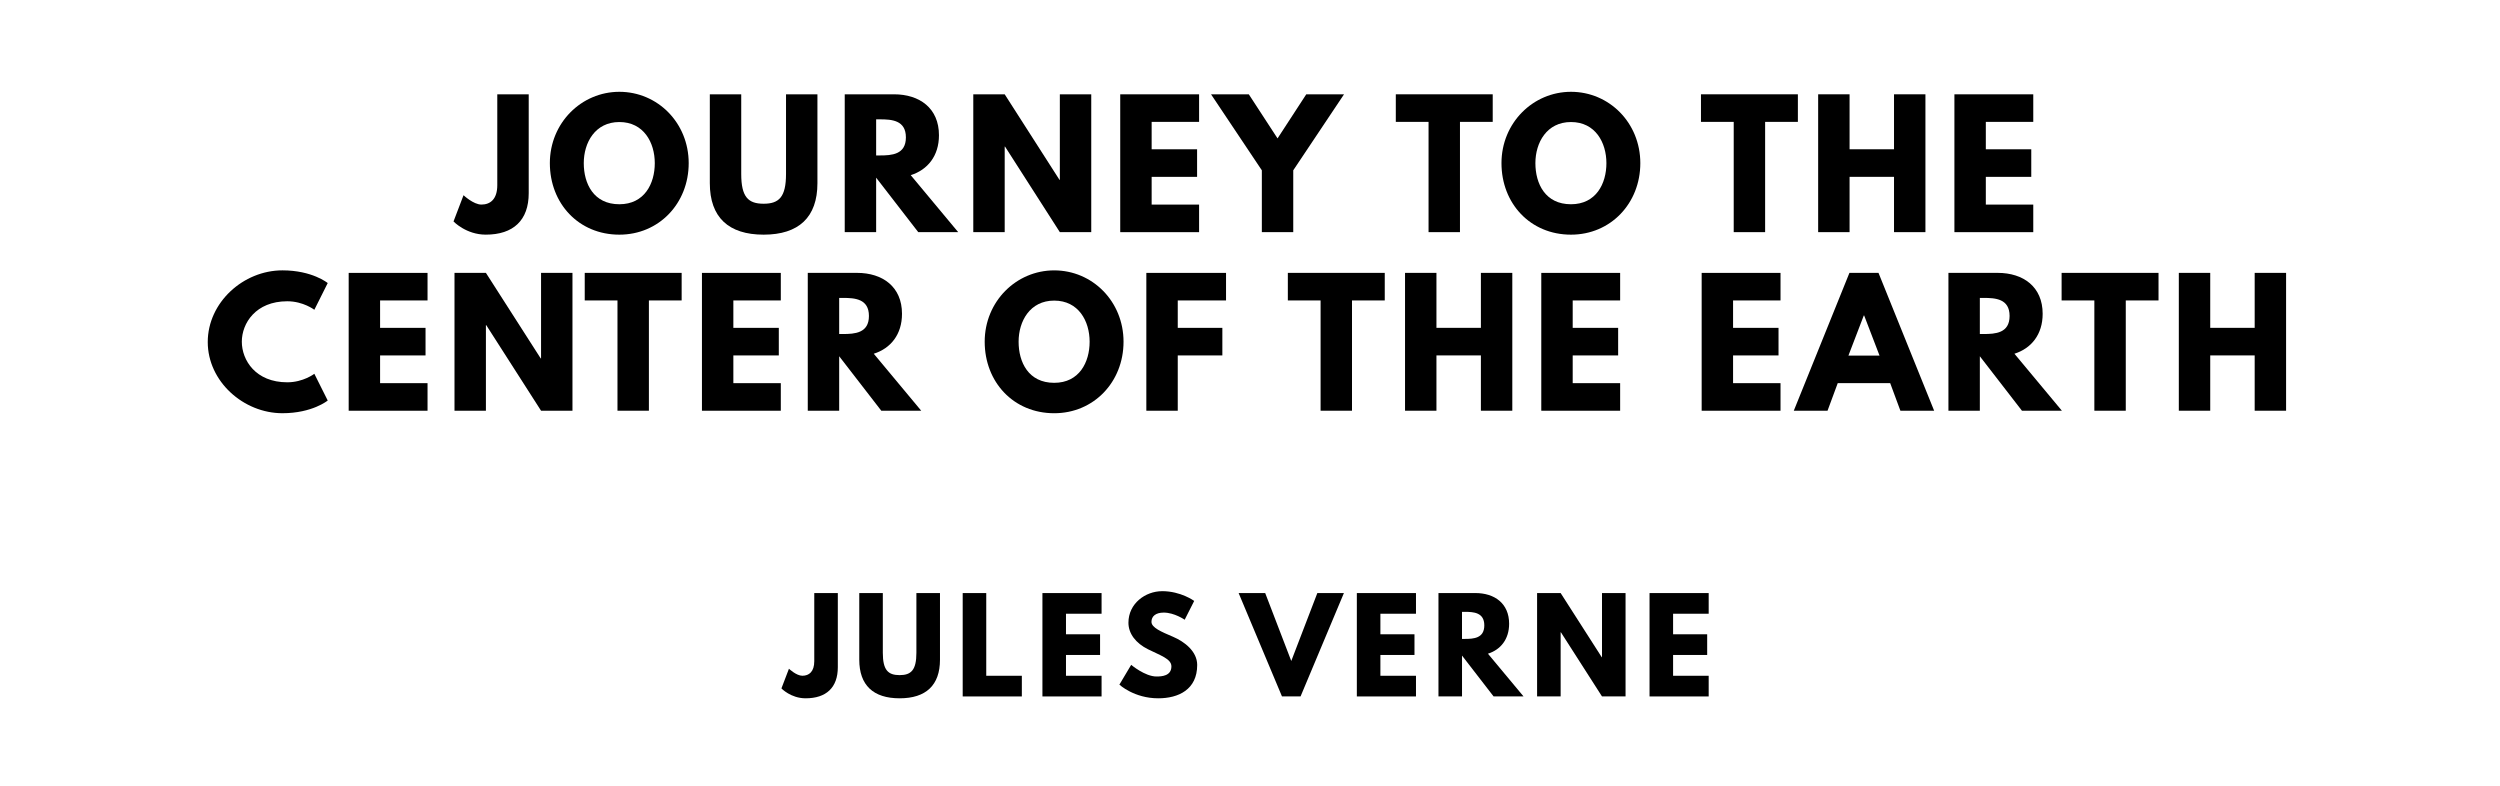
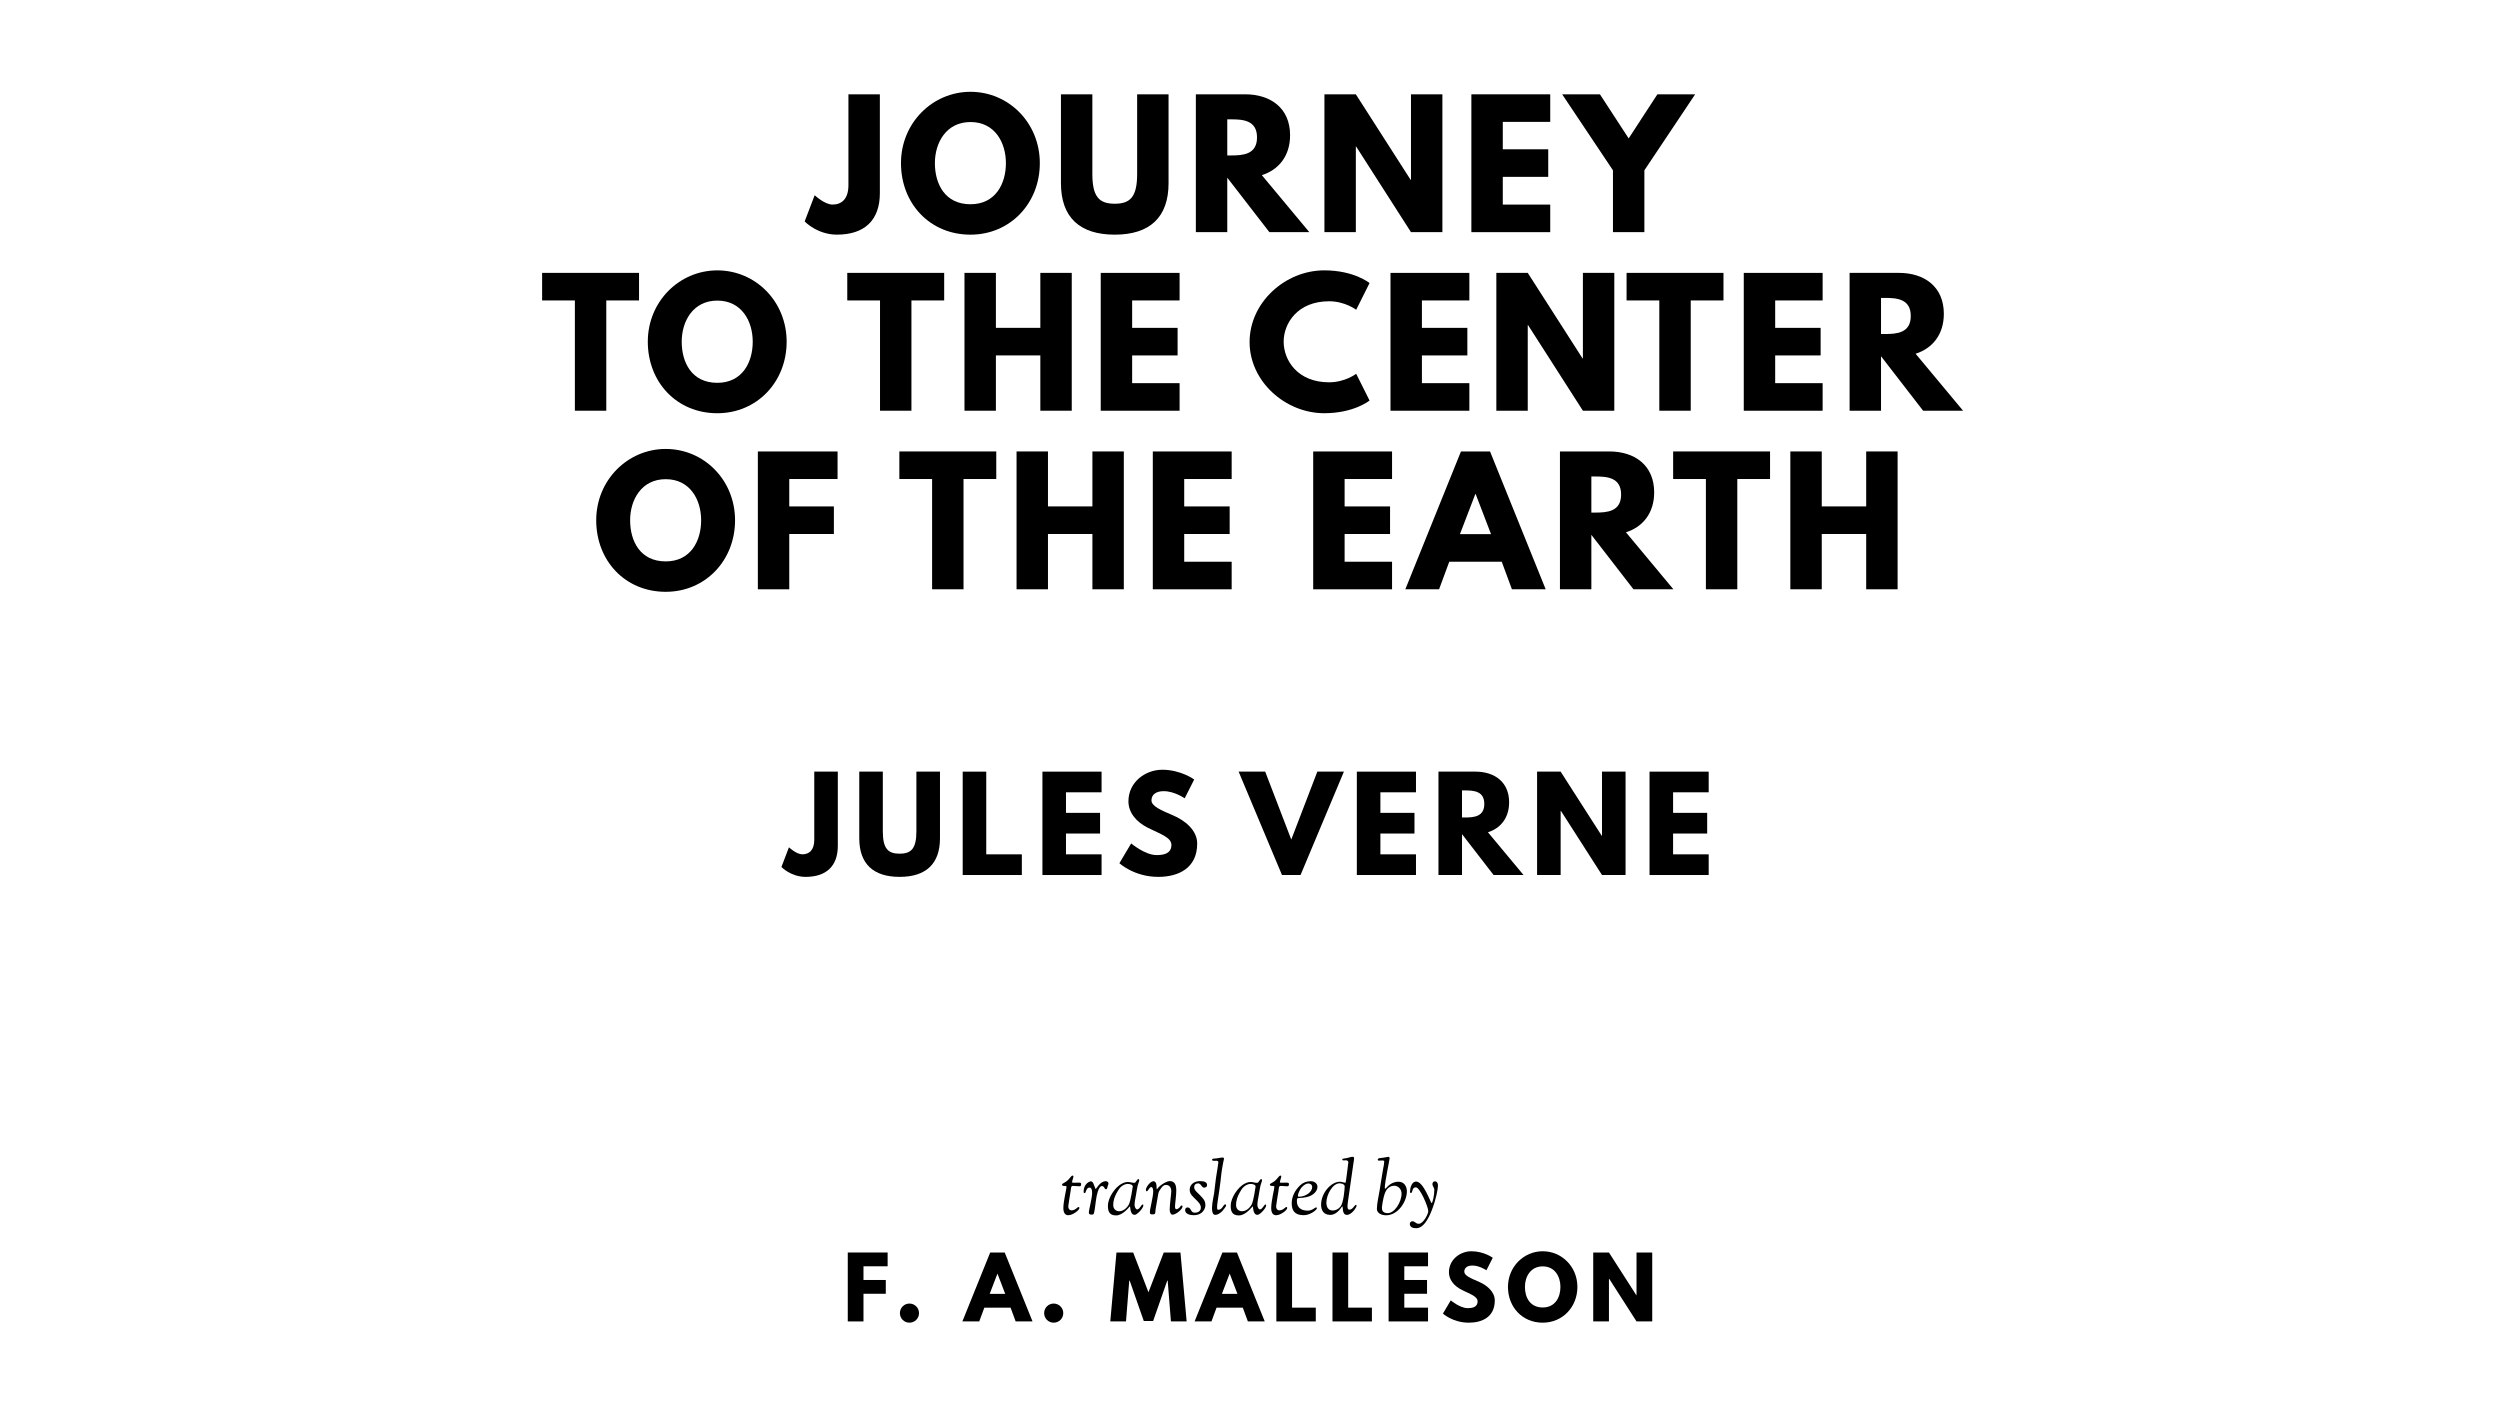
- <svg xmlns="http://www.w3.org/2000/svg" version="1.1" viewBox="0 0 1400 440">
-   <g aria-label="JOURNEY TO THE">
-     <path d="M296.08,52.81l0.00,55.39c0.00,15.16-8.61,23.20-24.05,23.20c-11.04,0.00-18.06-7.39-18.06-7.39l5.61-14.69s5.52,5.24,10.01,5.24c5.05,0.00,8.89-3.09,8.89-10.85l0.00-50.90l17.59,0.00z" />
-     <path d="M307.92,91.36c0.00-22.55,17.68-39.95,38.92-39.95c21.43,0.00,38.83,17.40,38.83,39.95s-16.65,40.05-38.83,40.05c-22.83,0.00-38.92-17.50-38.92-40.05z  M326.91,91.36c0.00,11.51,5.52,23.02,19.93,23.02c14.04,0.00,19.84-11.51,19.84-23.02s-6.18-23.02-19.84-23.02c-13.57,0.00-19.93,11.51-19.93,23.02z" />
-     <path d="M457.76,52.81l0.00,49.78c0.00,19.09-10.48,28.82-30.13,28.82s-30.13-9.73-30.13-28.82l0.00-49.78l17.59,0.00l0.00,44.63c0.00,12.91,3.93,16.65,12.54,16.65s12.54-3.74,12.54-16.65l0.00-44.63l17.59,0.00z" />
-     <path d="M473.05,52.81l27.60,0.00c14.32,0.00,25.17,7.77,25.17,22.92c0.00,11.60-6.36,19.37-15.81,22.36l26.57,31.91l-22.36,0.00l-23.58-30.50l0.00,30.50l-17.59,0.00l0.00-77.19z  M490.64,87.05l2.06,0.00c6.64,0.00,14.60-0.47,14.60-10.11s-7.95-10.11-14.60-10.11l-2.06,0.00l0.00,20.21z" />
-     <path d="M562.63,82.09l0.00,47.91l-17.59,0.00l0.00-77.19l17.59,0.00l30.69,47.91l0.19,0.00l0.00-47.91l17.59,0.00l0.00,77.19l-17.59,0.00l-30.69-47.91l-0.19,0.00z" />
-     <path d="M671.49,52.81l0.00,15.44l-26.57,0.00l0.00,15.35l25.45,0.00l0.00,15.44l-25.45,0.00l0.00,15.53l26.57,0.00l0.00,15.44l-44.16,0.00l0.00-77.19l44.16,0.00z" />
-     <path d="M678.18,52.81l21.15,0.00l16.09,24.70l16.09-24.70l21.15,0.00l-28.44,42.57l0.00,34.62l-17.59,0.00l0.00-34.62z" />
-     <path d="M781.65,68.25l0.00-15.44l54.27,0.00l0.00,15.44l-18.34,0.00l0.00,61.75l-17.59,0.00l0.00-61.75l-18.34,0.00z" />
-     <path d="M840.83,91.36c0.00-22.55,17.68-39.95,38.92-39.95c21.43,0.00,38.83,17.40,38.83,39.95s-16.65,40.05-38.83,40.05c-22.83,0.00-38.92-17.50-38.92-40.05z  M859.82,91.36c0.00,11.51,5.52,23.02,19.93,23.02c14.04,0.00,19.84-11.51,19.84-23.02s-6.18-23.02-19.84-23.02c-13.57,0.00-19.93,11.51-19.93,23.02z" />
-     <path d="M952.54,68.25l0.00-15.44l54.27,0.00l0.00,15.44l-18.34,0.00l0.00,61.75l-17.59,0.00l0.00-61.75l-18.34,0.00z" />
-     <path d="M1035.76,99.03l0.00,30.97l-17.59,0.00l0.00-77.19l17.59,0.00l0.00,30.78l24.89,0.00l0.00-30.78l17.59,0.00l0.00,77.19l-17.59,0.00l0.00-30.97l-24.89,0.00z" />
-     <path d="M1138.63,52.81l0.00,15.44l-26.57,0.00l0.00,15.35l25.45,0.00l0.00,15.44l-25.45,0.00l0.00,15.53l26.57,0.00l0.00,15.44l-44.16,0.00l0.00-77.19l44.16,0.00z" />
+ <svg xmlns="http://www.w3.org/2000/svg" version="1.1" viewBox="0 0 1400 790">
+   <g aria-label="JOURNEY">
+     <path d="M492.72,52.81l0.00,55.39c0.00,15.16-8.61,23.20-24.05,23.20c-11.04,0.00-18.06-7.39-18.06-7.39l5.61-14.69s5.52,5.24,10.01,5.24c5.05,0.00,8.89-3.09,8.89-10.85l0.00-50.90l17.59,0.00z" />
+     <path d="M504.55,91.36c0.00-22.55,17.68-39.95,38.92-39.95c21.43,0.00,38.83,17.40,38.83,39.95s-16.65,40.05-38.83,40.05c-22.83,0.00-38.92-17.50-38.92-40.05z  M523.54,91.36c0.00,11.51,5.52,23.02,19.93,23.02c14.04,0.00,19.84-11.51,19.84-23.02s-6.18-23.02-19.84-23.02c-13.57,0.00-19.93,11.51-19.93,23.02z" />
+     <path d="M654.39,52.81l0.00,49.78c0.00,19.09-10.48,28.82-30.13,28.82s-30.13-9.73-30.13-28.82l0.00-49.78l17.59,0.00l0.00,44.63c0.00,12.91,3.93,16.65,12.54,16.65s12.54-3.74,12.54-16.65l0.00-44.63l17.59,0.00z" />
+     <path d="M669.68,52.81l27.60,0.00c14.32,0.00,25.17,7.77,25.17,22.92c0.00,11.60-6.36,19.37-15.81,22.36l26.57,31.91l-22.36,0.00l-23.58-30.50l0.00,30.50l-17.59,0.00l0.00-77.19z  M687.27,87.05l2.06,0.00c6.64,0.00,14.60-0.47,14.60-10.11s-7.95-10.11-14.60-10.11l-2.06,0.00l0.00,20.21z" />
+     <path d="M759.27,82.09l0.00,47.91l-17.59,0.00l0.00-77.19l17.59,0.00l30.69,47.91l0.19,0.00l0.00-47.91l17.59,0.00l0.00,77.19l-17.59,0.00l-30.69-47.91l-0.19,0.00z" />
+     <path d="M868.13,52.81l0.00,15.44l-26.57,0.00l0.00,15.35l25.45,0.00l0.00,15.44l-25.45,0.00l0.00,15.53l26.57,0.00l0.00,15.44l-44.16,0.00l0.00-77.19l44.16,0.00z" />
+     <path d="M874.81,52.81l21.15,0.00l16.09,24.70l16.09-24.70l21.15,0.00l-28.44,42.57l0.00,34.62l-17.59,0.00l0.00-34.62z" />
  </g>
-   <g aria-label="CENTER OF THE EARTH">
-     <path d="M160.87,214.09c8.98,0.00,15.16-4.77,15.16-4.77l7.49,14.97s-8.61,7.11-25.36,7.11c-21.80,0.00-41.82-17.78-41.82-39.86c0.00-22.18,19.93-40.14,41.82-40.14c16.75,0.00,25.36,7.11,25.36,7.11l-7.49,14.97s-6.18-4.77-15.16-4.77c-17.68,0.00-25.45,12.35-25.45,22.64c0.00,10.39,7.77,22.74,25.45,22.74z" />
-     <path d="M239.42,152.81l0.00,15.44l-26.57,0.00l0.00,15.35l25.45,0.00l0.00,15.44l-25.45,0.00l0.00,15.53l26.57,0.00l0.00,15.44l-44.16,0.00l0.00-77.19l44.16,0.00z" />
-     <path d="M272.11,182.09l0.00,47.91l-17.59,0.00l0.00-77.19l17.59,0.00l30.69,47.91l0.19,0.00l0.00-47.91l17.59,0.00l0.00,77.19l-17.59,0.00l-30.69-47.91l-0.19,0.00z" />
-     <path d="M327.45,168.25l0.00-15.44l54.27,0.00l0.00,15.44l-18.34,0.00l0.00,61.75l-17.59,0.00l0.00-61.75l-18.34,0.00z" />
-     <path d="M437.25,152.81l0.00,15.44l-26.57,0.00l0.00,15.35l25.45,0.00l0.00,15.44l-25.45,0.00l0.00,15.53l26.57,0.00l0.00,15.44l-44.16,0.00l0.00-77.19l44.16,0.00z" />
-     <path d="M452.35,152.81l27.60,0.00c14.32,0.00,25.17,7.77,25.17,22.92c0.00,11.60-6.36,19.37-15.81,22.36l26.57,31.91l-22.36,0.00l-23.58-30.50l0.00,30.50l-17.59,0.00l0.00-77.19z  M469.94,187.05l2.06,0.00c6.64,0.00,14.60-0.47,14.60-10.11s-7.95-10.11-14.60-10.11l-2.06,0.00l0.00,20.21z" />
-     <path d="M551.43,191.36c0.00-22.55,17.68-39.95,38.92-39.95c21.43,0.00,38.83,17.40,38.83,39.95s-16.65,40.05-38.83,40.05c-22.83,0.00-38.92-17.50-38.92-40.05z  M570.42,191.36c0.00,11.51,5.52,23.02,19.93,23.02c14.04,0.00,19.84-11.51,19.84-23.02s-6.18-23.02-19.84-23.02c-13.57,0.00-19.93,11.51-19.93,23.02z" />
-     <path d="M686.58,152.81l0.00,15.44l-27.04,0.00l0.00,15.35l24.98,0.00l0.00,15.44l-24.98,0.00l0.00,30.97l-17.59,0.00l0.00-77.19l44.63,0.00z" />
-     <path d="M721.19,168.25l0.00-15.44l54.27,0.00l0.00,15.44l-18.34,0.00l0.00,61.75l-17.59,0.00l0.00-61.75l-18.34,0.00z" />
-     <path d="M804.41,199.03l0.00,30.97l-17.59,0.00l0.00-77.19l17.59,0.00l0.00,30.78l24.89,0.00l0.00-30.78l17.59,0.00l0.00,77.19l-17.59,0.00l0.00-30.97l-24.89,0.00z" />
-     <path d="M907.28,152.81l0.00,15.44l-26.57,0.00l0.00,15.35l25.45,0.00l0.00,15.44l-25.45,0.00l0.00,15.53l26.57,0.00l0.00,15.44l-44.16,0.00l0.00-77.19l44.16,0.00z" />
-     <path d="M997.09,152.81l0.00,15.44l-26.57,0.00l0.00,15.35l25.45,0.00l0.00,15.44l-25.45,0.00l0.00,15.53l26.57,0.00l0.00,15.44l-44.16,0.00l0.00-77.19l44.16,0.00z" />
-     <path d="M1051.96,152.81l31.16,77.19l-18.90,0.00l-5.71-15.44l-29.38,0.00l-5.71,15.44l-18.90,0.00l31.16-77.19l16.28,0.00z  M1052.53,199.12l-8.61-22.46l-0.19,0.00l-8.61,22.46l17.40,0.00z" />
-     <path d="M1091.12,152.81l27.60,0.00c14.32,0.00,25.17,7.77,25.17,22.92c0.00,11.60-6.36,19.37-15.81,22.36l26.57,31.91l-22.36,0.00l-23.58-30.50l0.00,30.50l-17.59,0.00l0.00-77.19z  M1108.71,187.05l2.06,0.00c6.64,0.00,14.60-0.47,14.60-10.11s-7.95-10.11-14.60-10.11l-2.06,0.00l0.00,20.21z" />
-     <path d="M1154.50,168.25l0.00-15.44l54.27,0.00l0.00,15.44l-18.34,0.00l0.00,61.75l-17.59,0.00l0.00-61.75l-18.34,0.00z" />
-     <path d="M1237.73,199.03l0.00,30.97l-17.59,0.00l0.00-77.19l17.59,0.00l0.00,30.78l24.89,0.00l0.00-30.78l17.59,0.00l0.00,77.19l-17.59,0.00l0.00-30.97l-24.89,0.00z" />
+   <g aria-label="TO THE CENTER">
+     <path d="M303.59,168.25l0.00-15.44l54.27,0.00l0.00,15.44l-18.34,0.00l0.00,61.75l-17.59,0.00l0.00-61.75l-18.34,0.00z" />
+     <path d="M362.77,191.36c0.00-22.55,17.68-39.95,38.92-39.95c21.43,0.00,38.83,17.40,38.83,39.95s-16.65,40.05-38.83,40.05c-22.83,0.00-38.92-17.50-38.92-40.05z  M381.76,191.36c0.00,11.51,5.52,23.02,19.93,23.02c14.04,0.00,19.84-11.51,19.84-23.02s-6.18-23.02-19.84-23.02c-13.57,0.00-19.93,11.51-19.93,23.02z" />
+     <path d="M474.47,168.25l0.00-15.44l54.27,0.00l0.00,15.44l-18.34,0.00l0.00,61.75l-17.59,0.00l0.00-61.75l-18.34,0.00z" />
+     <path d="M557.70,199.03l0.00,30.97l-17.59,0.00l0.00-77.19l17.59,0.00l0.00,30.78l24.89,0.00l0.00-30.78l17.59,0.00l0.00,77.19l-17.59,0.00l0.00-30.97l-24.89,0.00z" />
+     <path d="M660.57,152.81l0.00,15.44l-26.57,0.00l0.00,15.35l25.45,0.00l0.00,15.44l-25.45,0.00l0.00,15.53l26.57,0.00l0.00,15.44l-44.16,0.00l0.00-77.19l44.16,0.00z" />
+     <path d="M744.30,214.09c8.98,0.00,15.16-4.77,15.16-4.77l7.49,14.97s-8.61,7.11-25.36,7.11c-21.80,0.00-41.82-17.78-41.82-39.86c0.00-22.18,19.93-40.14,41.82-40.14c16.75,0.00,25.36,7.11,25.36,7.11l-7.49,14.97s-6.18-4.77-15.16-4.77c-17.68,0.00-25.45,12.35-25.45,22.64c0.00,10.39,7.77,22.74,25.45,22.74z" />
+     <path d="M822.84,152.81l0.00,15.44l-26.57,0.00l0.00,15.35l25.45,0.00l0.00,15.44l-25.45,0.00l0.00,15.53l26.57,0.00l0.00,15.44l-44.16,0.00l0.00-77.19l44.16,0.00z" />
+     <path d="M855.54,182.09l0.00,47.91l-17.59,0.00l0.00-77.19l17.59,0.00l30.69,47.91l0.19,0.00l0.00-47.91l17.59,0.00l0.00,77.19l-17.59,0.00l-30.69-47.91l-0.19,0.00z" />
+     <path d="M910.88,168.25l0.00-15.44l54.27,0.00l0.00,15.44l-18.34,0.00l0.00,61.75l-17.59,0.00l0.00-61.75l-18.34,0.00z" />
+     <path d="M1020.67,152.81l0.00,15.44l-26.57,0.00l0.00,15.35l25.45,0.00l0.00,15.44l-25.45,0.00l0.00,15.53l26.57,0.00l0.00,15.44l-44.16,0.00l0.00-77.19l44.16,0.00z" />
+     <path d="M1035.78,152.81l27.60,0.00c14.32,0.00,25.17,7.77,25.17,22.92c0.00,11.60-6.36,19.37-15.81,22.36l26.57,31.91l-22.36,0.00l-23.58-30.50l0.00,30.50l-17.59,0.00l0.00-77.19z  M1053.37,187.05l2.06,0.00c6.64,0.00,14.60-0.47,14.60-10.11s-7.95-10.11-14.60-10.11l-2.06,0.00l0.00,20.21z" />
+   </g>
+   <g aria-label="OF THE EARTH">
+     <path d="M333.88,291.36c0.00-22.55,17.68-39.95,38.92-39.95c21.43,0.00,38.83,17.40,38.83,39.95s-16.65,40.05-38.83,40.05c-22.83,0.00-38.92-17.50-38.92-40.05z  M352.87,291.36c0.00,11.51,5.52,23.02,19.93,23.02c14.04,0.00,19.84-11.51,19.84-23.02s-6.18-23.02-19.84-23.02c-13.57,0.00-19.93,11.51-19.93,23.02z" />
+     <path d="M469.03,252.81l0.00,15.44l-27.04,0.00l0.00,15.35l24.98,0.00l0.00,15.44l-24.98,0.00l0.00,30.97l-17.59,0.00l0.00-77.19l44.63,0.00z" />
+     <path d="M503.64,268.25l0.00-15.44l54.27,0.00l0.00,15.44l-18.34,0.00l0.00,61.75l-17.59,0.00l0.00-61.75l-18.34,0.00z" />
+     <path d="M586.86,299.03l0.00,30.97l-17.59,0.00l0.00-77.19l17.59,0.00l0.00,30.78l24.89,0.00l0.00-30.78l17.59,0.00l0.00,77.19l-17.59,0.00l0.00-30.97l-24.89,0.00z" />
+     <path d="M689.73,252.81l0.00,15.44l-26.57,0.00l0.00,15.35l25.45,0.00l0.00,15.44l-25.45,0.00l0.00,15.53l26.57,0.00l0.00,15.44l-44.16,0.00l0.00-77.19l44.16,0.00z" />
+     <path d="M779.55,252.81l0.00,15.44l-26.57,0.00l0.00,15.35l25.45,0.00l0.00,15.44l-25.45,0.00l0.00,15.53l26.57,0.00l0.00,15.44l-44.16,0.00l0.00-77.19l44.16,0.00z" />
+     <path d="M834.42,252.81l31.16,77.19l-18.90,0.00l-5.71-15.44l-29.38,0.00l-5.71,15.44l-18.90,0.00l31.16-77.19l16.28,0.00z  M834.98,299.12l-8.61-22.46l-0.19,0.00l-8.61,22.46l17.40,0.00z" />
+     <path d="M873.57,252.81l27.60,0.00c14.32,0.00,25.17,7.77,25.17,22.92c0.00,11.60-6.36,19.37-15.81,22.36l26.57,31.91l-22.36,0.00l-23.58-30.50l0.00,30.50l-17.59,0.00l0.00-77.19z  M891.16,287.05l2.06,0.00c6.64,0.00,14.60-0.47,14.60-10.11s-7.95-10.11-14.60-10.11l-2.06,0.00l0.00,20.21z" />
+     <path d="M936.96,268.25l0.00-15.44l54.27,0.00l0.00,15.44l-18.34,0.00l0.00,61.75l-17.59,0.00l0.00-61.75l-18.34,0.00z" />
+     <path d="M1020.18,299.03l0.00,30.97l-17.59,0.00l0.00-77.19l17.59,0.00l0.00,30.78l24.89,0.00l0.00-30.78l17.59,0.00l0.00,77.19l-17.59,0.00l0.00-30.97l-24.89,0.00z" />
  </g>
  <g aria-label="JULES VERNE">
-     <path d="M469.18,332.11l0.00,41.54c0.00,11.37-6.46,17.40-18.04,17.40c-8.28,0.00-13.54-5.54-13.54-5.54l4.21-11.02s4.14,3.93,7.51,3.93c3.79,0.00,6.67-2.32,6.67-8.14l0.00-38.18l13.19,0.00z" />
-     <path d="M526.39,332.11l0.00,37.33c0.00,14.32-7.86,21.61-22.60,21.61s-22.60-7.30-22.60-21.61l0.00-37.33l13.19,0.00l0.00,33.47c0.00,9.68,2.95,12.49,9.40,12.49s9.40-2.81,9.40-12.49l0.00-33.47l13.19,0.00z" />
-     <path d="M552.30,332.11l0.00,46.32l19.93,0.00l0.00,11.58l-33.12,0.00l0.00-57.89l13.19,0.00z" />
-     <path d="M616.88,332.11l0.00,11.58l-19.93,0.00l0.00,11.51l19.09,0.00l0.00,11.58l-19.09,0.00l0.00,11.65l19.93,0.00l0.00,11.58l-33.12,0.00l0.00-57.89l33.12,0.00z" />
-     <path d="M650.79,331.05c10.53,0.00,17.96,5.47,17.96,5.47l-5.33,10.53s-5.75-4.00-11.72-4.00c-4.49,0.00-6.88,2.04-6.88,5.19c0.00,3.23,5.47,5.54,12.07,8.35c6.46,2.74,13.54,8.21,13.54,15.79c0.00,13.82-10.53,18.67-21.82,18.67c-13.54,0.00-21.75-7.65-21.75-7.65l6.60-11.09s7.72,6.53,14.18,6.53c2.88,0.00,8.35-0.28,8.35-5.68c0.00-4.21-6.18-6.11-13.05-9.54c-6.95-3.44-11.02-8.84-11.02-14.88c0.00-10.81,9.54-17.68,18.88-17.68z" />
-     <path d="M717.91,390.00l-24.28-57.89l14.88,0.00l14.60,38.04l14.60-38.04l14.88,0.00l-24.28,57.89l-10.39,0.00z" />
-     <path d="M792.95,332.11l0.00,11.58l-19.93,0.00l0.00,11.51l19.09,0.00l0.00,11.58l-19.09,0.00l0.00,11.65l19.93,0.00l0.00,11.58l-33.12,0.00l0.00-57.89l33.12,0.00z" />
-     <path d="M805.53,332.11l20.70,0.00c10.74,0.00,18.88,5.82,18.88,17.19c0.00,8.70-4.77,14.53-11.86,16.77l19.93,23.93l-16.77,0.00l-17.68-22.88l0.00,22.88l-13.19,0.00l0.00-57.89z  M818.72,357.79l1.54,0.00c4.98,0.00,10.95-0.35,10.95-7.58s-5.96-7.58-10.95-7.58l-1.54,0.00l0.00,15.16z" />
-     <path d="M873.96,354.07l0.00,35.93l-13.19,0.00l0.00-57.89l13.19,0.00l23.02,35.93l0.14,0.00l0.00-35.93l13.19,0.00l0.00,57.89l-13.19,0.00l-23.02-35.93l-0.14,0.00z" />
-     <path d="M956.86,332.11l0.00,11.58l-19.93,0.00l0.00,11.51l19.09,0.00l0.00,11.58l-19.09,0.00l0.00,11.65l19.93,0.00l0.00,11.58l-33.12,0.00l0.00-57.89l33.12,0.00z" />
+     <path d="M469.18,432.11l0.00,41.54c0.00,11.37-6.46,17.40-18.04,17.40c-8.28,0.00-13.54-5.54-13.54-5.54l4.21-11.02s4.14,3.93,7.51,3.93c3.79,0.00,6.67-2.32,6.67-8.14l0.00-38.18l13.19,0.00z" />
+     <path d="M526.39,432.11l0.00,37.33c0.00,14.32-7.86,21.61-22.60,21.61s-22.60-7.30-22.60-21.61l0.00-37.33l13.19,0.00l0.00,33.47c0.00,9.68,2.95,12.49,9.40,12.49s9.40-2.81,9.40-12.49l0.00-33.47l13.19,0.00z" />
+     <path d="M552.30,432.11l0.00,46.32l19.93,0.00l0.00,11.58l-33.12,0.00l0.00-57.89l13.19,0.00z" />
+     <path d="M616.88,432.11l0.00,11.58l-19.93,0.00l0.00,11.51l19.09,0.00l0.00,11.58l-19.09,0.00l0.00,11.65l19.93,0.00l0.00,11.58l-33.12,0.00l0.00-57.89l33.12,0.00z" />
+     <path d="M650.79,431.05c10.53,0.00,17.96,5.47,17.96,5.47l-5.33,10.53s-5.75-4.00-11.72-4.00c-4.49,0.00-6.88,2.04-6.88,5.19c0.00,3.23,5.47,5.54,12.07,8.35c6.46,2.74,13.54,8.21,13.54,15.79c0.00,13.82-10.53,18.67-21.82,18.67c-13.54,0.00-21.75-7.65-21.75-7.65l6.60-11.09s7.72,6.53,14.18,6.53c2.88,0.00,8.35-0.28,8.35-5.68c0.00-4.21-6.18-6.11-13.05-9.54c-6.95-3.44-11.02-8.84-11.02-14.88c0.00-10.81,9.54-17.68,18.88-17.68z" />
+     <path d="M717.91,490.00l-24.28-57.89l14.88,0.00l14.60,38.04l14.60-38.04l14.88,0.00l-24.28,57.89l-10.39,0.00z" />
+     <path d="M792.95,432.11l0.00,11.58l-19.93,0.00l0.00,11.51l19.09,0.00l0.00,11.58l-19.09,0.00l0.00,11.65l19.93,0.00l0.00,11.58l-33.12,0.00l0.00-57.89l33.12,0.00z" />
+     <path d="M805.53,432.11l20.70,0.00c10.74,0.00,18.88,5.82,18.88,17.19c0.00,8.70-4.77,14.53-11.86,16.77l19.93,23.93l-16.77,0.00l-17.68-22.88l0.00,22.88l-13.19,0.00l0.00-57.89z  M818.72,457.79l1.54,0.00c4.98,0.00,10.95-0.35,10.95-7.58s-5.96-7.58-10.95-7.58l-1.54,0.00l0.00,15.16z" />
+     <path d="M873.96,454.07l0.00,35.93l-13.19,0.00l0.00-57.89l13.19,0.00l23.02,35.93l0.14,0.00l0.00-35.93l13.19,0.00l0.00,57.89l-13.19,0.00l-23.02-35.93l-0.14,0.00z" />
+     <path d="M956.86,432.11l0.00,11.58l-19.93,0.00l0.00,11.51l19.09,0.00l0.00,11.58l-19.09,0.00l0.00,11.65l19.93,0.00l0.00,11.58l-33.12,0.00l0.00-57.89l33.12,0.00z" />
+   </g>
+   <g aria-label="translated by">
+     <path d="M594.73,663.42c0.00-0.85,1.62-0.81,3.49-2.76c1.70-1.79,1.79-2.34,2.47-2.34c0.21,0.00,0.43,0.13,0.43,0.51c0.00,0.55-0.77,2.55-0.77,3.19c0.00,0.26,0.09,0.30,1.49,0.30c1.66,0.00,2.00-0.04,2.47-0.04c0.89,0.00,1.11,0.30,1.11,0.81c0.00,0.98-0.26,1.23-1.02,1.23c-0.68,0.00-2.51-0.21-3.44-0.21c-1.23,0.00-1.11,0.77-1.36,2.51c-0.38,2.64-1.36,8.16-1.36,8.84c0.00,2.25,1.57,2.34,1.74,2.34c2.34,0.00,3.32-1.87,4.00-1.87c0.13,0.00,0.47,0.00,0.47,0.60c0.00,1.11-3.61,4.00-6.25,4.00c-1.15,0.00-2.72-0.68-2.72-4.00c0.00-3.91,1.79-10.80,1.79-11.94c0.00-0.89-2.51,0.04-2.51-1.15z" />
+     <path d="M606.84,667.42c0.00-4.85,3.61-5.87,4.00-5.87c0.89,0.00,1.32,0.81,1.57,1.49c1.06,2.76,1.11,2.81,1.19,2.81c0.30,0.00,2.42-4.38,5.57-4.38c1.11,0.00,1.57,0.72,1.57,1.32c0.00,0.55-0.34,1.11-0.47,1.57c-0.09,0.30-0.17,1.62-0.94,1.62c-0.94,0.00-0.77-1.79-2.30-1.79c-1.91,0.00-2.98,5.57-3.19,7.35l-0.21,1.40c-0.94,7.23-0.85,7.23-2.38,7.23l-0.21,0.00c-0.43,0.00-1.28-0.09-1.28-1.11c0.00-1.70,1.83-7.95,1.83-11.14c0.00-2.13-0.68-2.89-1.45-2.89c-1.74,0.00-2.08,2.55-2.34,2.85c-0.13,0.13-0.26,0.26-0.47,0.26c-0.17,0.00-0.51-0.13-0.51-0.72z" />
+     <path d="M620.45,675.15c0.00-2.38,1.06-4.80,2.38-6.93c1.53-2.42,3.49-4.46,5.74-5.53c1.15-0.55,2.00-0.77,3.10-0.77c1.32,0.00,2.21,0.47,3.61,0.47c0.85,0.00,1.36-2.08,2.21-2.08c0.26,0.00,0.47,0.17,0.47,0.64c0.00,0.68-0.55,1.70-0.85,2.93c-0.38,1.57-0.64,3.53-0.98,5.44c-0.34,1.87-0.77,3.83-0.77,5.44c0.00,1.11,0.64,2.51,1.45,2.51c1.40,0.00,2.30-2.76,3.10-2.76c0.34,0.00,0.38,0.30,0.38,0.47c0.00,0.43-0.21,1.06-0.77,1.83c-1.06,1.53-2.98,3.49-4.12,3.49c-2.72,0.00-2.34-4.76-2.64-4.76c-0.21,0.00-3.74,5.10-7.78,5.10s-4.55-2.72-4.55-5.48z  M623.42,674.90c0.00,2.13,1.53,3.40,3.32,3.40c3.06,0.00,5.06-3.06,5.44-3.83c1.02-2.04,2.17-9.86,2.17-9.99c0.00-1.19-1.91-1.49-2.81-1.49c-1.74,0.00-4.00,1.28-5.27,3.44c-1.23,2.04-2.25,3.95-2.64,6.16c-0.13,0.77-0.21,1.53-0.21,2.30z" />
+     <path d="M641.70,666.35c0.00-1.66,2.55-4.85,4.17-4.85c2.47,0.00,1.57,4.46,1.96,4.46c0.26,0.00,0.55-0.94,2.13-2.13c1.15-0.89,3.40-2.42,5.19-2.42c2.98,0.00,3.57,2.64,3.57,5.31c0.00,2.98-0.72,7.48-0.72,8.93c0.00,1.19,0.34,1.53,0.81,1.53c0.72,0.00,1.70-0.94,1.70-0.94c0.51-0.64,0.68-1.15,1.32-1.15c0.30,0.00,0.38,0.26,0.38,0.51c0.00,1.66-3.74,4.63-5.61,4.63c-0.85,0.00-1.57-1.19-1.57-2.68c0.00-3.23,0.89-8.93,0.89-10.50c0.00-0.68-0.21-3.49-2.98-3.49c-0.98,0.00-1.79,0.47-2.76,1.87c-1.83,2.59-1.32,2.21-2.34,7.69c-1.06,5.74-0.77,5.23-0.85,5.82c-0.13,0.94-0.47,1.11-1.57,1.11c-1.15,0.00-1.49-0.09-1.49-1.32c0.00-1.79,1.87-8.37,1.87-11.65c0.00-1.49-0.55-2.34-0.98-2.34c-1.32,0.00-1.79,2.38-2.72,2.38c-0.30,0.00-0.38-0.34-0.38-0.81z" />
+     <path d="M663.68,677.70c0.00-1.32,0.85-1.53,1.36-1.53c2.17,0.00,1.45,2.93,4.04,2.93c3.10,0.00,3.40-2.21,3.40-2.72c0.00-2.00-1.40-3.23-2.93-4.76c-1.70-1.74-3.32-2.85-3.32-5.40c0.00-2.85,2.47-4.80,5.78-4.80c2.30,0.00,3.95,0.55,3.95,2.21c0.00,1.32-1.40,1.45-1.62,1.45c-1.53,0.00-1.70-2.38-3.36-2.38c-1.62,0.00-2.25,0.98-2.25,2.25c0.00,1.62,2.34,3.36,3.36,4.46c1.32,1.49,2.93,2.68,2.93,5.53c0.00,1.53-1.19,5.57-6.63,5.57c-1.66,0.00-4.72-0.55-4.72-2.81z" />
+     <path d="M678.72,676.34c0.00-2.42,1.11-7.44,1.19-8.12c0.38-2.68,0.60-5.70,1.02-8.42c0.72-4.59,1.36-8.42,1.36-8.93s-0.43-0.85-1.06-0.85s-0.72,0.04-1.23,0.04c-0.85,0.00-1.23-0.13-1.23-0.60c0.00-0.21,0.09-0.55,0.64-0.60c3.10-0.21,4.04-0.64,5.14-0.64c0.68,0.00,0.89,0.26,0.89,0.68c0.00,0.60-0.30,1.15-0.43,1.96c-1.57,8.25-0.85,6.67-2.21,15.81c-0.72,5.02-1.23,7.69-1.23,9.14s0.13,1.66,0.68,1.66c2.34,0.00,2.76-3.02,3.87-3.02c0.30,0.00,0.51,0.26,0.51,0.68s-1.11,1.87-2.13,3.06c-1.11,1.28-2.89,2.13-3.70,2.13c-0.85,0.00-2.08,0.00-2.08-4.00z" />
+     <path d="M689.22,675.15c0.00-2.38,1.06-4.80,2.38-6.93c1.53-2.42,3.49-4.46,5.74-5.53c1.15-0.55,2.00-0.77,3.10-0.77c1.32,0.00,2.21,0.47,3.61,0.47c0.85,0.00,1.36-2.08,2.21-2.08c0.26,0.00,0.47,0.17,0.47,0.64c0.00,0.68-0.55,1.70-0.85,2.93c-0.38,1.57-0.64,3.53-0.98,5.44c-0.34,1.87-0.77,3.83-0.77,5.44c0.00,1.11,0.64,2.51,1.45,2.51c1.40,0.00,2.30-2.76,3.10-2.76c0.34,0.00,0.38,0.30,0.38,0.47c0.00,0.43-0.21,1.06-0.77,1.83c-1.06,1.53-2.98,3.49-4.12,3.49c-2.72,0.00-2.34-4.76-2.64-4.76c-0.21,0.00-3.74,5.10-7.78,5.10s-4.55-2.72-4.55-5.48z  M692.20,674.90c0.00,2.13,1.53,3.40,3.32,3.40c3.06,0.00,5.06-3.06,5.44-3.83c1.02-2.04,2.17-9.86,2.17-9.99c0.00-1.19-1.91-1.49-2.81-1.49c-1.74,0.00-4.00,1.28-5.27,3.44c-1.23,2.04-2.25,3.95-2.64,6.16c-0.13,0.77-0.21,1.53-0.21,2.30z" />
+     <path d="M711.12,663.42c0.00-0.85,1.62-0.81,3.49-2.76c1.70-1.79,1.79-2.34,2.47-2.34c0.21,0.00,0.43,0.13,0.43,0.51c0.00,0.55-0.77,2.55-0.77,3.19c0.00,0.26,0.09,0.30,1.49,0.30c1.66,0.00,2.00-0.04,2.47-0.04c0.89,0.00,1.11,0.30,1.11,0.81c0.00,0.98-0.26,1.23-1.02,1.23c-0.68,0.00-2.51-0.21-3.44-0.21c-1.23,0.00-1.11,0.77-1.36,2.51c-0.38,2.64-1.36,8.16-1.36,8.84c0.00,2.25,1.57,2.34,1.74,2.34c2.34,0.00,3.32-1.87,4.00-1.87c0.13,0.00,0.47,0.00,0.47,0.60c0.00,1.11-3.61,4.00-6.25,4.00c-1.15,0.00-2.72-0.68-2.72-4.00c0.00-3.91,1.79-10.80,1.79-11.94c0.00-0.89-2.51,0.04-2.51-1.15z" />
+     <path d="M723.36,673.75c0.00-3.66,1.87-7.31,4.80-10.03c1.57-1.49,3.53-2.25,5.91-2.25c2.00,0.00,3.70,1.28,3.70,3.15c0.00,3.06-3.32,4.80-4.12,5.14c-0.38,0.17-2.68,1.11-6.67,1.15c-0.60,0.00-0.72,0.64-0.72,1.74c0.00,3.19,1.91,5.31,6.12,5.31c2.42,0.00,4.12-1.83,4.59-1.83c0.34,0.00,0.51,0.17,0.51,0.43c0.00,0.98-3.70,3.95-7.40,3.95c-5.40,0.00-6.72-2.98-6.72-6.76z  M726.84,669.33c0.00,0.30,0.09,0.85,0.38,0.85c4.12,0.00,7.61-2.76,7.61-5.44c0.00-1.62-1.53-2.00-2.25-2.00c-1.06,0.00-2.38,0.85-3.49,2.00c-1.28,1.32-2.25,4.04-2.25,4.59z" />
+     <path d="M739.81,674.69c0.00-6.59,5.53-12.92,10.58-12.92c1.11,0.00,1.96,0.55,3.15,0.55c0.13,0.00,1.53-11.18,1.53-11.48c0.00-0.64-0.60-1.06-1.23-1.06c-0.47,0.00-1.45,0.04-1.49,0.04c-0.43,0.00-0.68-0.17-0.68-0.47c0.00-0.72,1.49-0.55,2.68-0.85c2.38-0.60,2.13-0.68,3.27-0.68c0.38,0.00,0.68,0.34,0.68,0.72c0.00,1.11-0.43,2.47-2.81,19.85c-0.47,3.23-0.89,5.91-0.89,7.18c0.00,0.94,0.13,1.83,1.11,1.83c1.87,0.00,2.85-2.64,3.53-2.64c0.34,0.00,0.47,0.21,0.47,0.38c0.00,0.89-2.68,5.19-5.44,5.19c-2.98,0.00-2.00-4.76-2.59-4.76c-0.38,0.00-2.55,4.76-6.76,4.76c-3.61,0.00-5.10-2.47-5.10-5.65z  M742.78,673.50c0.00,2.47,1.02,4.38,3.61,4.38c1.53,0.00,3.19-0.81,4.29-2.21c1.70-2.13,2.34-9.61,2.34-11.31c0.00-1.15-1.70-1.70-2.85-1.70c-3.91,0.00-7.40,6.38-7.40,10.84z" />
+     <path d="M771.05,676.98c0.00-2.72,0.98-7.14,1.57-10.58c0.77-4.42,1.28-8.54,1.91-11.69c0.38-1.83,0.64-3.32,0.64-4.34c0.00-0.21-0.21-0.51-1.06-0.51c-0.64,0.00-1.11,0.09-1.74,0.09c-0.47,0.00-0.81,0.00-0.81-0.60c0.00-0.85,1.19-0.81,3.15-1.06c1.66-0.21,2.42-0.47,2.68-0.47c0.47,0.00,0.81,0.30,0.81,0.77c0.00,0.77-2.72,13.43-2.72,16.49c0.00,0.30,0.13,0.64,0.21,0.64c0.60,0.00,2.59-3.95,7.48-3.95c3.19,0.00,4.68,2.64,4.68,5.40c0.00,5.78-5.02,13.39-11.60,13.39c-2.51,0.00-5.19-1.11-5.19-3.57z  M773.86,676.47c0.00,1.45,0.64,2.89,3.27,2.89c3.83,0.00,7.74-6.12,7.74-11.01c0.00-2.38-1.83-4.34-4.17-4.34c-1.02,0.00-3.78,0.43-5.14,4.12c-1.23,3.36-1.70,7.91-1.70,8.33z" />
+     <path d="M789.50,685.31c0.00-0.72,0.64-1.40,1.36-1.40c1.70,0.00,1.74,1.40,3.70,1.40c2.47,0.00,5.27-5.44,5.27-7.06c0.00-2.38-4.68-13.35-6.93-13.35c-2.47,0.00-1.57,3.19-2.85,3.19c-0.26,0.00-0.43-0.21-0.43-0.94c0.00-1.79,0.85-5.48,3.44-5.48c4.12,0.00,8.16,12.07,8.63,12.07c0.60,0.00,1.53-4.55,1.53-7.40c0.00-1.23-1.06-2.08-1.06-3.23c0.00-0.77,0.43-1.57,1.45-1.57c0.94,0.00,1.66,0.94,1.66,2.25c0.00,1.91-1.02,7.78-3.53,14.11c-2.00,5.06-4.72,9.90-8.71,9.90c-1.83,0.00-3.53-0.55-3.53-2.51z" />
+   </g>
+   <g aria-label="F. A. MALLESON">
+     <path d="M497.07,701.40l0.00,7.72l-13.52,0.00l0.00,7.67l12.49,0.00l0.00,7.72l-12.49,0.00l0.00,15.49l-8.80,0.00l0.00-38.60l22.32,0.00z" />
+     <path d="M509.27,729.99c2.99,0.00,5.38,2.39,5.38,5.38c0.00,2.95-2.39,5.33-5.38,5.33c-2.95,0.00-5.33-2.39-5.33-5.33c0.00-2.99,2.39-5.38,5.33-5.38z" />
+     <path d="M562.64,701.40l15.58,38.60l-9.45,0.00l-2.85-7.72l-14.69,0.00l-2.85,7.72l-9.45,0.00l15.58-38.60l8.14,0.00z  M562.92,724.56l-4.30-11.23l-0.09,0.00l-4.30,11.23l8.70,0.00z" />
+     <path d="M590.05,729.99c2.99,0.00,5.38,2.39,5.38,5.38c0.00,2.95-2.39,5.33-5.38,5.33c-2.95,0.00-5.33-2.39-5.33-5.33c0.00-2.99,2.39-5.38,5.33-5.38z" />
+     <path d="M655.72,740.00l-1.82-22.88l-0.23,0.00l-7.91,22.64l-5.24,0.00l-7.91-22.64l-0.23,0.00l-1.82,22.88l-8.80,0.00l3.46-38.60l9.36,0.00l8.56,22.27l8.56-22.27l9.36,0.00l3.46,38.60l-8.80,0.00z" />
+     <path d="M692.68,701.40l15.58,38.60l-9.45,0.00l-2.85-7.72l-14.69,0.00l-2.85,7.72l-9.45,0.00l15.58-38.60l8.14,0.00z  M692.96,724.56l-4.30-11.23l-0.09,0.00l-4.30,11.23l8.70,0.00z" />
+     <path d="M723.55,701.40l0.00,30.88l13.29,0.00l0.00,7.72l-22.08,0.00l0.00-38.60l8.80,0.00z" />
+     <path d="M754.98,701.40l0.00,30.88l13.29,0.00l0.00,7.72l-22.08,0.00l0.00-38.60l8.80,0.00z" />
+     <path d="M799.70,701.40l0.00,7.72l-13.29,0.00l0.00,7.67l12.73,0.00l0.00,7.72l-12.73,0.00l0.00,7.77l13.29,0.00l0.00,7.72l-22.08,0.00l0.00-38.60l22.08,0.00z" />
+     <path d="M823.97,700.70c7.02,0.00,11.98,3.65,11.98,3.65l-3.56,7.02s-3.84-2.67-7.81-2.67c-2.99,0.00-4.58,1.36-4.58,3.46c0.00,2.15,3.65,3.70,8.05,5.57c4.30,1.82,9.03,5.47,9.03,10.53c0.00,9.22-7.02,12.44-14.55,12.44c-9.03,0.00-14.50-5.10-14.50-5.10l4.40-7.39s5.15,4.35,9.45,4.35c1.92,0.00,5.57-0.19,5.57-3.79c0.00-2.81-4.12-4.07-8.70-6.36c-4.63-2.29-7.35-5.89-7.35-9.92c0.00-7.20,6.36-11.79,12.58-11.79z" />
+     <path d="M844.46,720.68c0.00-11.27,8.84-19.98,19.46-19.98c10.71,0.00,19.42,8.70,19.42,19.98s-8.33,20.02-19.42,20.02c-11.42,0.00-19.46-8.75-19.46-20.02z  M853.96,720.68c0.00,5.75,2.76,11.51,9.96,11.51c7.02,0.00,9.92-5.75,9.92-11.51s-3.09-11.51-9.92-11.51c-6.78,0.00-9.96,5.75-9.96,11.51z" />
+     <path d="M901.01,716.05l0.00,23.95l-8.80,0.00l0.00-38.60l8.80,0.00l15.35,23.95l0.09,0.00l0.00-23.95l8.80,0.00l0.00,38.60l-8.80,0.00l-15.35-23.95l-0.09,0.00z" />
  </g>
</svg>
